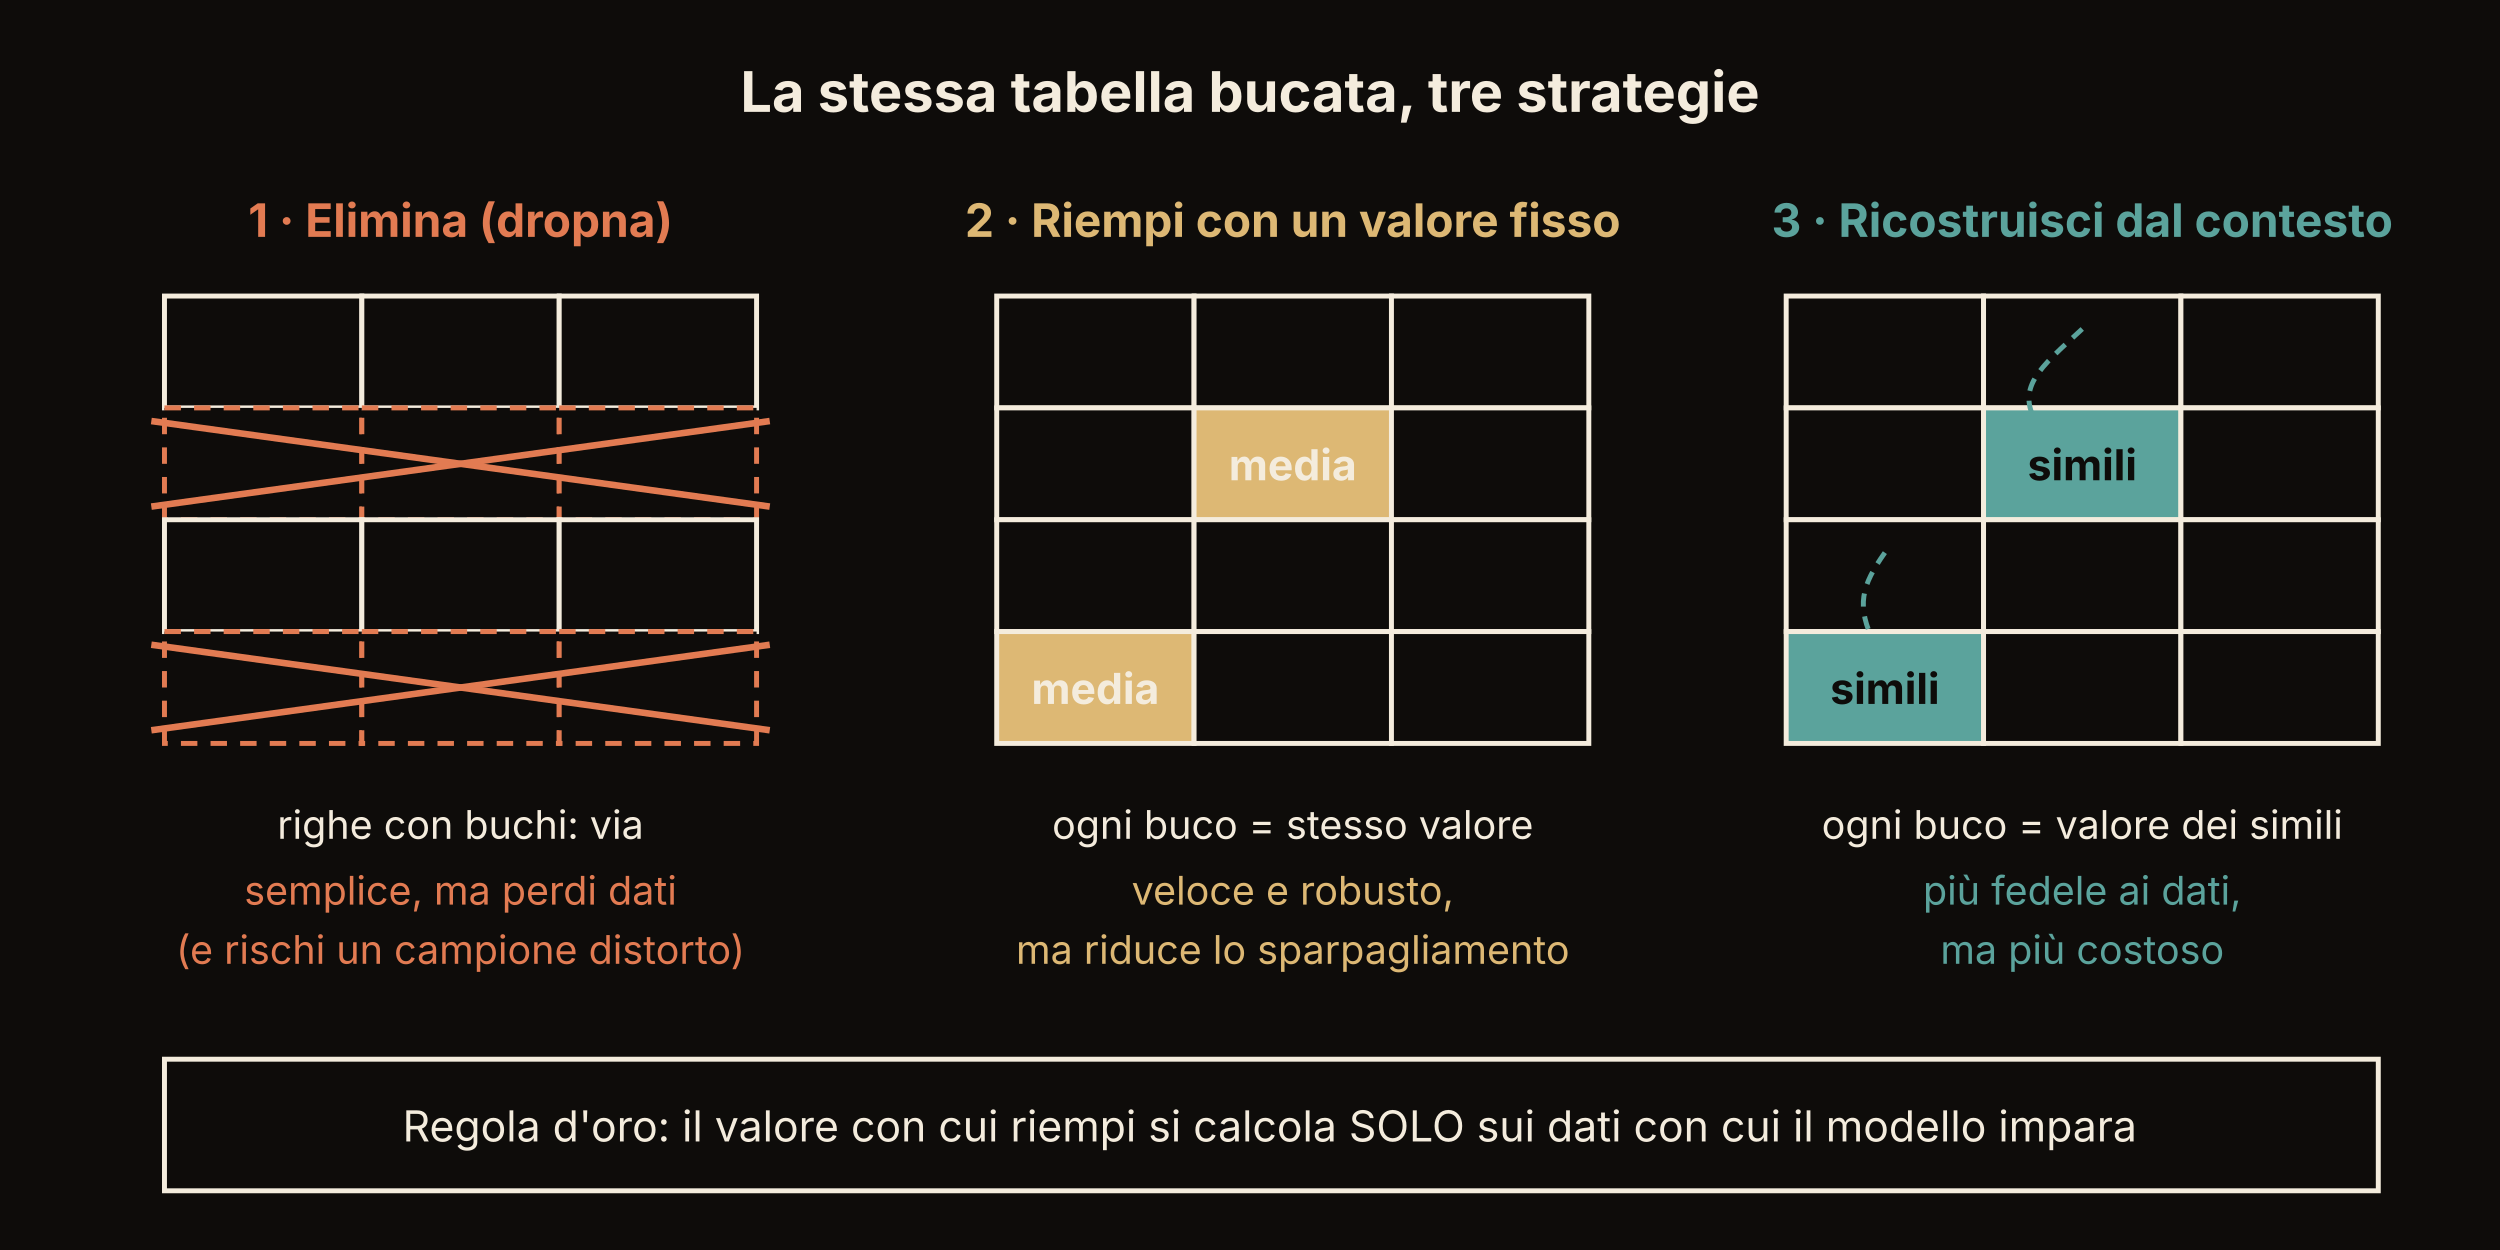
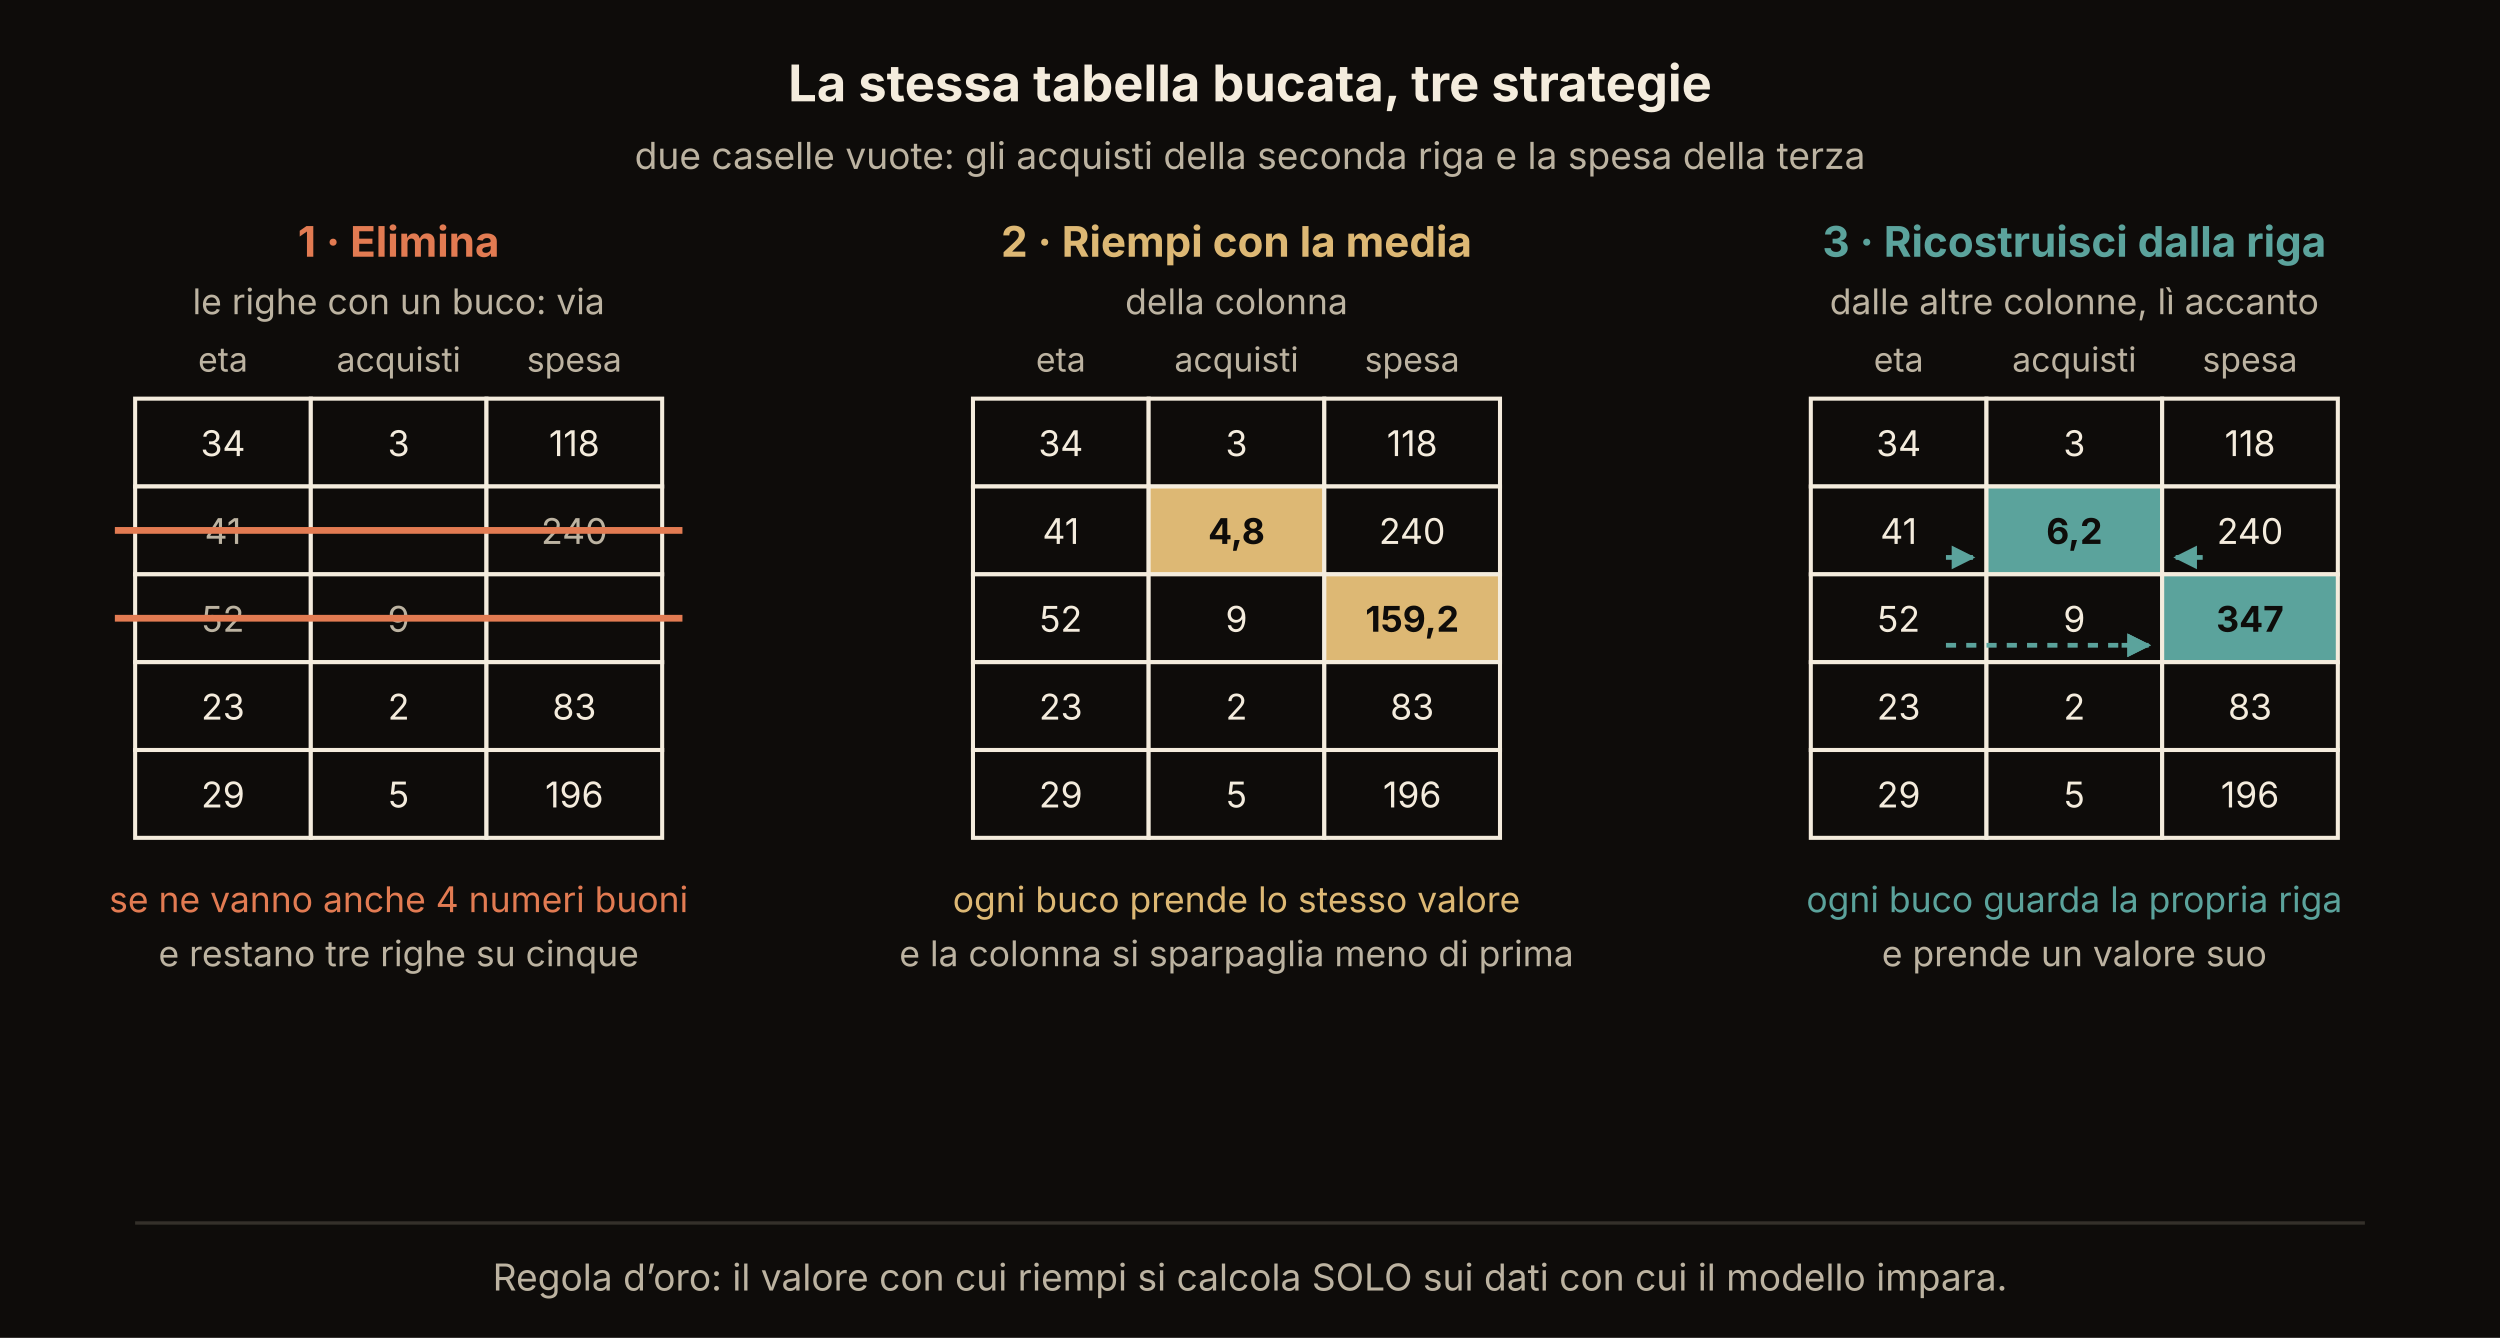
- <svg xmlns="http://www.w3.org/2000/svg" viewBox="0 0 760 380" width="100%" role="img" aria-label="Tre strategie per i dati mancanti a confronto: eliminare le righe, imputare un valore fisso, ricostruire dal contesto">
-   <rect x="0" y="0" width="760" height="380" fill="#0E0C0A" />
-   <text x="380" y="34" text-anchor="middle" font-family="Inter, system-ui, sans-serif" font-size="17" font-weight="bold" fill="#F4ECDD">La stessa tabella bucata, tre strategie</text>
-   <text x="140" y="72" text-anchor="middle" font-family="Inter, system-ui, sans-serif" font-size="14" font-weight="bold" fill="#E27B52">1 · Elimina (dropna)</text>
-   <g stroke="#F4ECDD" stroke-width="1.5">
-     <rect x="50" y="90" width="60" height="34" fill="#0E0C0A" />
-     <rect x="110" y="90" width="60" height="34" fill="#0E0C0A" />
-     <rect x="170" y="90" width="60" height="34" fill="#0E0C0A" />
-     <rect x="50" y="124" width="60" height="34" fill="#0E0C0A" stroke-dasharray="5 4" stroke="#E27B52" />
-     <rect x="110" y="124" width="60" height="34" fill="#0E0C0A" stroke-dasharray="5 4" stroke="#E27B52" />
-     <rect x="170" y="124" width="60" height="34" fill="#0E0C0A" stroke-dasharray="5 4" stroke="#E27B52" />
-     <rect x="50" y="158" width="60" height="34" fill="#0E0C0A" />
-     <rect x="110" y="158" width="60" height="34" fill="#0E0C0A" />
-     <rect x="170" y="158" width="60" height="34" fill="#0E0C0A" />
-     <rect x="50" y="192" width="60" height="34" fill="#0E0C0A" stroke-dasharray="5 4" stroke="#E27B52" />
-     <rect x="110" y="192" width="60" height="34" fill="#0E0C0A" stroke-dasharray="5 4" stroke="#E27B52" />
-     <rect x="170" y="192" width="60" height="34" fill="#0E0C0A" stroke-dasharray="5 4" stroke="#E27B52" />
-   </g>
-   <line x1="46" y1="128" x2="234" y2="154" stroke="#E27B52" stroke-width="2" />
-   <line x1="46" y1="154" x2="234" y2="128" stroke="#E27B52" stroke-width="2" />
-   <line x1="46" y1="196" x2="234" y2="222" stroke="#E27B52" stroke-width="2" />
-   <line x1="46" y1="222" x2="234" y2="196" stroke="#E27B52" stroke-width="2" />
-   <text x="140" y="255" text-anchor="middle" font-family="Inter, system-ui, sans-serif" font-size="12" fill="#F4ECDD">righe con buchi: via</text>
-   <text x="140" y="275" text-anchor="middle" font-family="Inter, system-ui, sans-serif" font-size="12" fill="#E27B52">semplice, ma perdi dati</text>
-   <text x="140" y="293" text-anchor="middle" font-family="Inter, system-ui, sans-serif" font-size="12" fill="#E27B52">(e rischi un campione distorto)</text>
-   <text x="393" y="72" text-anchor="middle" font-family="Inter, system-ui, sans-serif" font-size="14" font-weight="bold" fill="#DDB874">2 · Riempi con un valore fisso</text>
-   <g stroke="#F4ECDD" stroke-width="1.5">
-     <rect x="303" y="90" width="60" height="34" fill="#0E0C0A" />
-     <rect x="363" y="90" width="60" height="34" fill="#0E0C0A" />
-     <rect x="423" y="90" width="60" height="34" fill="#0E0C0A" />
-     <rect x="303" y="124" width="60" height="34" fill="#0E0C0A" />
-     <rect x="363" y="124" width="60" height="34" fill="#DDB874" />
-     <rect x="423" y="124" width="60" height="34" fill="#0E0C0A" />
-     <rect x="303" y="158" width="60" height="34" fill="#0E0C0A" />
-     <rect x="363" y="158" width="60" height="34" fill="#0E0C0A" />
-     <rect x="423" y="158" width="60" height="34" fill="#0E0C0A" />
-     <rect x="303" y="192" width="60" height="34" fill="#DDB874" />
-     <rect x="363" y="192" width="60" height="34" fill="#0E0C0A" />
-     <rect x="423" y="192" width="60" height="34" fill="#0E0C0A" />
-   </g>
-   <text x="393" y="146" text-anchor="middle" font-family="Inter, system-ui, sans-serif" font-size="13" font-weight="bold" fill="#F4ECDD">media</text>
-   <text x="333" y="214" text-anchor="middle" font-family="Inter, system-ui, sans-serif" font-size="13" font-weight="bold" fill="#F4ECDD">media</text>
-   <text x="393" y="255" text-anchor="middle" font-family="Inter, system-ui, sans-serif" font-size="12" fill="#F4ECDD">ogni buco = stesso valore</text>
-   <text x="393" y="275" text-anchor="middle" font-family="Inter, system-ui, sans-serif" font-size="12" fill="#DDB874">veloce e robusto,</text>
-   <text x="393" y="293" text-anchor="middle" font-family="Inter, system-ui, sans-serif" font-size="12" fill="#DDB874">ma riduce lo sparpagliamento</text>
-   <text x="633" y="72" text-anchor="middle" font-family="Inter, system-ui, sans-serif" font-size="14" font-weight="bold" fill="#5BA39C">3 · Ricostruisci dal contesto</text>
-   <g stroke="#F4ECDD" stroke-width="1.5">
-     <rect x="543" y="90" width="60" height="34" fill="#0E0C0A" />
-     <rect x="603" y="90" width="60" height="34" fill="#0E0C0A" />
-     <rect x="663" y="90" width="60" height="34" fill="#0E0C0A" />
-     <rect x="543" y="124" width="60" height="34" fill="#0E0C0A" />
-     <rect x="603" y="124" width="60" height="34" fill="#5BA39C" />
-     <rect x="663" y="124" width="60" height="34" fill="#0E0C0A" />
-     <rect x="543" y="158" width="60" height="34" fill="#0E0C0A" />
-     <rect x="603" y="158" width="60" height="34" fill="#0E0C0A" />
-     <rect x="663" y="158" width="60" height="34" fill="#0E0C0A" />
-     <rect x="543" y="192" width="60" height="34" fill="#5BA39C" />
-     <rect x="603" y="192" width="60" height="34" fill="#0E0C0A" />
-     <rect x="663" y="192" width="60" height="34" fill="#0E0C0A" />
-   </g>
-   <text x="633" y="146" text-anchor="middle" font-family="Inter, system-ui, sans-serif" font-size="13" font-weight="bold" fill="#0E0C0A">simili</text>
-   <text x="573" y="214" text-anchor="middle" font-family="Inter, system-ui, sans-serif" font-size="13" font-weight="bold" fill="#0E0C0A">simili</text>
-   <path d="M 633 100 C 620 112, 612 118, 620 130" fill="none" stroke="#5BA39C" stroke-width="1.5" stroke-dasharray="4 3" />
-   <path d="M 573 168 C 566 178, 564 184, 570 196" fill="none" stroke="#5BA39C" stroke-width="1.5" stroke-dasharray="4 3" />
-   <text x="633" y="255" text-anchor="middle" font-family="Inter, system-ui, sans-serif" font-size="12" fill="#F4ECDD">ogni buco = valore dei simili</text>
-   <text x="633" y="275" text-anchor="middle" font-family="Inter, system-ui, sans-serif" font-size="12" fill="#5BA39C">più fedele ai dati,</text>
-   <text x="633" y="293" text-anchor="middle" font-family="Inter, system-ui, sans-serif" font-size="12" fill="#5BA39C">ma più costoso</text>
-   <rect x="50" y="322" width="673" height="40" fill="#0E0C0A" stroke="#F4ECDD" stroke-width="1.5" />
-   <text x="386" y="347" text-anchor="middle" font-family="Inter, system-ui, sans-serif" font-size="13" fill="#F4ECDD">Regola d'oro: il valore con cui riempi si calcola SOLO sui dati con cui il modello impara</text>
+ <svg xmlns="http://www.w3.org/2000/svg" viewBox="0 0 740 396" width="100%" role="img" aria-label="La stessa tabella di cinque righe e tre colonne (eta, acquisti, spesa), con due caselle vuote, gli acquisti della seconda riga e la spesa della terza, trattata in tre modi affiancati. Nel primo le due righe incomplete sono barrate: con loro se ne vanno 4 numeri buoni e restano tre righe su cinque. Nel secondo i due buchi sono riempiti con la media della loro colonna, 4,8 acquisti e 159,2 di spesa, uguale per chiunque. Nel terzo il valore si ricostruisce dalle altre colonne della stessa riga, e due frecce tratteggiate orizzontali entrano in ciascun buco partendo dalle celle che gli stanno accanto: chi ha fatto nove acquisti prende 347 di spesa invece di 159,2, e chi ha speso 240 prende 6,2 acquisti invece di 4,8. In fondo, la regola d'oro: il valore con cui si riempie si calcola solo sui dati con cui il modello impara.">
+   <defs>
+     <marker id="ft" viewBox="0 0 10 10" refX="9" refY="5" markerWidth="5" markerHeight="5" orient="auto-start-reverse">
+       <path d="M0,0 L10,5 L0,10 z" fill="#5BA39C" />
+     </marker>
+   </defs>
+   <rect x="0" y="0" width="740" height="396" fill="#0E0C0A" />
+   <text x="370.0" y="30" text-anchor="middle" font-family="Inter, system-ui, sans-serif" font-size="15" fill="#F4ECDD" font-weight="bold">La stessa tabella bucata, tre strategie</text>
+   <text x="370.0" y="50" text-anchor="middle" font-family="Inter, system-ui, sans-serif" font-size="11" fill="#BCB3A1">due caselle vuote: gli acquisti della seconda riga e la spesa della terza</text>
+   <text x="118.0" y="76" text-anchor="middle" font-family="Inter, system-ui, sans-serif" font-size="12.5" fill="#E27B52" font-weight="bold">1 · Elimina</text>
+   <text x="118.0" y="93" text-anchor="middle" font-family="Inter, system-ui, sans-serif" font-size="10.5" fill="#BCB3A1">le righe con un buco: via</text>
+   <text x="366.0" y="76" text-anchor="middle" font-family="Inter, system-ui, sans-serif" font-size="12.5" fill="#DDB874" font-weight="bold">2 · Riempi con la media</text>
+   <text x="366.0" y="93" text-anchor="middle" font-family="Inter, system-ui, sans-serif" font-size="10.5" fill="#BCB3A1">della colonna</text>
+   <text x="614.0" y="76" text-anchor="middle" font-family="Inter, system-ui, sans-serif" font-size="12.5" fill="#5BA39C" font-weight="bold">3 · Ricostruisci dalla riga</text>
+   <text x="614.0" y="93" text-anchor="middle" font-family="Inter, system-ui, sans-serif" font-size="10.5" fill="#BCB3A1">dalle altre colonne, lì accanto</text>
+   <text x="66.0" y="110" text-anchor="middle" font-family="Inter, system-ui, sans-serif" font-size="10" fill="#BCB3A1">eta</text>
+   <text x="118.0" y="110" text-anchor="middle" font-family="Inter, system-ui, sans-serif" font-size="10" fill="#BCB3A1">acquisti</text>
+   <text x="170.0" y="110" text-anchor="middle" font-family="Inter, system-ui, sans-serif" font-size="10" fill="#BCB3A1">spesa</text>
+   <rect x="40" y="118" width="52" height="26" fill="#0E0C0A" stroke="#F4ECDD" stroke-width="1.2" />
+   <text x="66.0" y="135" text-anchor="middle" font-family="Inter, system-ui, sans-serif" font-size="10.5" fill="#F4ECDD">34</text>
+   <rect x="92" y="118" width="52" height="26" fill="#0E0C0A" stroke="#F4ECDD" stroke-width="1.2" />
+   <text x="118.0" y="135" text-anchor="middle" font-family="Inter, system-ui, sans-serif" font-size="10.5" fill="#F4ECDD">3</text>
+   <rect x="144" y="118" width="52" height="26" fill="#0E0C0A" stroke="#F4ECDD" stroke-width="1.2" />
+   <text x="170.0" y="135" text-anchor="middle" font-family="Inter, system-ui, sans-serif" font-size="10.5" fill="#F4ECDD">118</text>
+   <rect x="40" y="144" width="52" height="26" fill="#0E0C0A" stroke="#F4ECDD" stroke-width="1.2" />
+   <text x="66.0" y="161" text-anchor="middle" font-family="Inter, system-ui, sans-serif" font-size="10.5" fill="#BCB3A1">41</text>
+   <rect x="92" y="144" width="52" height="26" fill="#0E0C0A" stroke="#F4ECDD" stroke-width="1.2" />
+   <text x="118.0" y="161" text-anchor="middle" font-family="Inter, system-ui, sans-serif" font-size="10.5" fill="#BCB3A1" />
+   <rect x="144" y="144" width="52" height="26" fill="#0E0C0A" stroke="#F4ECDD" stroke-width="1.2" />
+   <text x="170.0" y="161" text-anchor="middle" font-family="Inter, system-ui, sans-serif" font-size="10.5" fill="#BCB3A1">240</text>
+   <line x1="34" y1="157.0" x2="202" y2="157.0" stroke="#E27B52" stroke-width="2" />
+   <rect x="40" y="170" width="52" height="26" fill="#0E0C0A" stroke="#F4ECDD" stroke-width="1.2" />
+   <text x="66.0" y="187" text-anchor="middle" font-family="Inter, system-ui, sans-serif" font-size="10.5" fill="#BCB3A1">52</text>
+   <rect x="92" y="170" width="52" height="26" fill="#0E0C0A" stroke="#F4ECDD" stroke-width="1.2" />
+   <text x="118.0" y="187" text-anchor="middle" font-family="Inter, system-ui, sans-serif" font-size="10.5" fill="#BCB3A1">9</text>
+   <rect x="144" y="170" width="52" height="26" fill="#0E0C0A" stroke="#F4ECDD" stroke-width="1.2" />
+   <text x="170.0" y="187" text-anchor="middle" font-family="Inter, system-ui, sans-serif" font-size="10.5" fill="#BCB3A1" />
+   <line x1="34" y1="183.0" x2="202" y2="183.0" stroke="#E27B52" stroke-width="2" />
+   <rect x="40" y="196" width="52" height="26" fill="#0E0C0A" stroke="#F4ECDD" stroke-width="1.2" />
+   <text x="66.0" y="213" text-anchor="middle" font-family="Inter, system-ui, sans-serif" font-size="10.5" fill="#F4ECDD">23</text>
+   <rect x="92" y="196" width="52" height="26" fill="#0E0C0A" stroke="#F4ECDD" stroke-width="1.2" />
+   <text x="118.0" y="213" text-anchor="middle" font-family="Inter, system-ui, sans-serif" font-size="10.5" fill="#F4ECDD">2</text>
+   <rect x="144" y="196" width="52" height="26" fill="#0E0C0A" stroke="#F4ECDD" stroke-width="1.2" />
+   <text x="170.0" y="213" text-anchor="middle" font-family="Inter, system-ui, sans-serif" font-size="10.5" fill="#F4ECDD">83</text>
+   <rect x="40" y="222" width="52" height="26" fill="#0E0C0A" stroke="#F4ECDD" stroke-width="1.2" />
+   <text x="66.0" y="239" text-anchor="middle" font-family="Inter, system-ui, sans-serif" font-size="10.5" fill="#F4ECDD">29</text>
+   <rect x="92" y="222" width="52" height="26" fill="#0E0C0A" stroke="#F4ECDD" stroke-width="1.2" />
+   <text x="118.0" y="239" text-anchor="middle" font-family="Inter, system-ui, sans-serif" font-size="10.5" fill="#F4ECDD">5</text>
+   <rect x="144" y="222" width="52" height="26" fill="#0E0C0A" stroke="#F4ECDD" stroke-width="1.2" />
+   <text x="170.0" y="239" text-anchor="middle" font-family="Inter, system-ui, sans-serif" font-size="10.5" fill="#F4ECDD">196</text>
+   <text x="118.0" y="270" text-anchor="middle" font-family="Inter, system-ui, sans-serif" font-size="10.5" fill="#E27B52">se ne vanno anche 4 numeri buoni</text>
+   <text x="118.0" y="286" text-anchor="middle" font-family="Inter, system-ui, sans-serif" font-size="10.5" fill="#BCB3A1">e restano tre righe su cinque</text>
+   <text x="314.0" y="110" text-anchor="middle" font-family="Inter, system-ui, sans-serif" font-size="10" fill="#BCB3A1">eta</text>
+   <text x="366.0" y="110" text-anchor="middle" font-family="Inter, system-ui, sans-serif" font-size="10" fill="#BCB3A1">acquisti</text>
+   <text x="418.0" y="110" text-anchor="middle" font-family="Inter, system-ui, sans-serif" font-size="10" fill="#BCB3A1">spesa</text>
+   <rect x="288" y="118" width="52" height="26" fill="#0E0C0A" stroke="#F4ECDD" stroke-width="1.2" />
+   <text x="314.0" y="135" text-anchor="middle" font-family="Inter, system-ui, sans-serif" font-size="10.5" fill="#F4ECDD">34</text>
+   <rect x="340" y="118" width="52" height="26" fill="#0E0C0A" stroke="#F4ECDD" stroke-width="1.2" />
+   <text x="366.0" y="135" text-anchor="middle" font-family="Inter, system-ui, sans-serif" font-size="10.5" fill="#F4ECDD">3</text>
+   <rect x="392" y="118" width="52" height="26" fill="#0E0C0A" stroke="#F4ECDD" stroke-width="1.2" />
+   <text x="418.0" y="135" text-anchor="middle" font-family="Inter, system-ui, sans-serif" font-size="10.5" fill="#F4ECDD">118</text>
+   <rect x="288" y="144" width="52" height="26" fill="#0E0C0A" stroke="#F4ECDD" stroke-width="1.2" />
+   <text x="314.0" y="161" text-anchor="middle" font-family="Inter, system-ui, sans-serif" font-size="10.5" fill="#F4ECDD">41</text>
+   <rect x="340" y="144" width="52" height="26" fill="#DDB874" stroke="#F4ECDD" stroke-width="1.2" />
+   <text x="366.0" y="161" text-anchor="middle" font-family="Inter, system-ui, sans-serif" font-size="10.5" fill="#0E0C0A" font-weight="bold">4,8</text>
+   <rect x="392" y="144" width="52" height="26" fill="#0E0C0A" stroke="#F4ECDD" stroke-width="1.2" />
+   <text x="418.0" y="161" text-anchor="middle" font-family="Inter, system-ui, sans-serif" font-size="10.5" fill="#F4ECDD">240</text>
+   <rect x="288" y="170" width="52" height="26" fill="#0E0C0A" stroke="#F4ECDD" stroke-width="1.2" />
+   <text x="314.0" y="187" text-anchor="middle" font-family="Inter, system-ui, sans-serif" font-size="10.5" fill="#F4ECDD">52</text>
+   <rect x="340" y="170" width="52" height="26" fill="#0E0C0A" stroke="#F4ECDD" stroke-width="1.2" />
+   <text x="366.0" y="187" text-anchor="middle" font-family="Inter, system-ui, sans-serif" font-size="10.5" fill="#F4ECDD">9</text>
+   <rect x="392" y="170" width="52" height="26" fill="#DDB874" stroke="#F4ECDD" stroke-width="1.2" />
+   <text x="418.0" y="187" text-anchor="middle" font-family="Inter, system-ui, sans-serif" font-size="10.5" fill="#0E0C0A" font-weight="bold">159,2</text>
+   <rect x="288" y="196" width="52" height="26" fill="#0E0C0A" stroke="#F4ECDD" stroke-width="1.2" />
+   <text x="314.0" y="213" text-anchor="middle" font-family="Inter, system-ui, sans-serif" font-size="10.5" fill="#F4ECDD">23</text>
+   <rect x="340" y="196" width="52" height="26" fill="#0E0C0A" stroke="#F4ECDD" stroke-width="1.2" />
+   <text x="366.0" y="213" text-anchor="middle" font-family="Inter, system-ui, sans-serif" font-size="10.5" fill="#F4ECDD">2</text>
+   <rect x="392" y="196" width="52" height="26" fill="#0E0C0A" stroke="#F4ECDD" stroke-width="1.2" />
+   <text x="418.0" y="213" text-anchor="middle" font-family="Inter, system-ui, sans-serif" font-size="10.5" fill="#F4ECDD">83</text>
+   <rect x="288" y="222" width="52" height="26" fill="#0E0C0A" stroke="#F4ECDD" stroke-width="1.2" />
+   <text x="314.0" y="239" text-anchor="middle" font-family="Inter, system-ui, sans-serif" font-size="10.5" fill="#F4ECDD">29</text>
+   <rect x="340" y="222" width="52" height="26" fill="#0E0C0A" stroke="#F4ECDD" stroke-width="1.2" />
+   <text x="366.0" y="239" text-anchor="middle" font-family="Inter, system-ui, sans-serif" font-size="10.5" fill="#F4ECDD">5</text>
+   <rect x="392" y="222" width="52" height="26" fill="#0E0C0A" stroke="#F4ECDD" stroke-width="1.2" />
+   <text x="418.0" y="239" text-anchor="middle" font-family="Inter, system-ui, sans-serif" font-size="10.5" fill="#F4ECDD">196</text>
+   <text x="366.0" y="270" text-anchor="middle" font-family="Inter, system-ui, sans-serif" font-size="10.5" fill="#DDB874">ogni buco prende lo stesso valore</text>
+   <text x="366.0" y="286" text-anchor="middle" font-family="Inter, system-ui, sans-serif" font-size="10.5" fill="#BCB3A1">e la colonna si sparpaglia meno di prima</text>
+   <text x="562.0" y="110" text-anchor="middle" font-family="Inter, system-ui, sans-serif" font-size="10" fill="#BCB3A1">eta</text>
+   <text x="614.0" y="110" text-anchor="middle" font-family="Inter, system-ui, sans-serif" font-size="10" fill="#BCB3A1">acquisti</text>
+   <text x="666.0" y="110" text-anchor="middle" font-family="Inter, system-ui, sans-serif" font-size="10" fill="#BCB3A1">spesa</text>
+   <rect x="536" y="118" width="52" height="26" fill="#0E0C0A" stroke="#F4ECDD" stroke-width="1.2" />
+   <text x="562.0" y="135" text-anchor="middle" font-family="Inter, system-ui, sans-serif" font-size="10.5" fill="#F4ECDD">34</text>
+   <rect x="588" y="118" width="52" height="26" fill="#0E0C0A" stroke="#F4ECDD" stroke-width="1.2" />
+   <text x="614.0" y="135" text-anchor="middle" font-family="Inter, system-ui, sans-serif" font-size="10.5" fill="#F4ECDD">3</text>
+   <rect x="640" y="118" width="52" height="26" fill="#0E0C0A" stroke="#F4ECDD" stroke-width="1.2" />
+   <text x="666.0" y="135" text-anchor="middle" font-family="Inter, system-ui, sans-serif" font-size="10.5" fill="#F4ECDD">118</text>
+   <rect x="536" y="144" width="52" height="26" fill="#0E0C0A" stroke="#F4ECDD" stroke-width="1.2" />
+   <text x="562.0" y="161" text-anchor="middle" font-family="Inter, system-ui, sans-serif" font-size="10.5" fill="#F4ECDD">41</text>
+   <rect x="588" y="144" width="52" height="26" fill="#5BA39C" stroke="#F4ECDD" stroke-width="1.2" />
+   <text x="614.0" y="161" text-anchor="middle" font-family="Inter, system-ui, sans-serif" font-size="10.5" fill="#0E0C0A" font-weight="bold">6,2</text>
+   <rect x="640" y="144" width="52" height="26" fill="#0E0C0A" stroke="#F4ECDD" stroke-width="1.2" />
+   <text x="666.0" y="161" text-anchor="middle" font-family="Inter, system-ui, sans-serif" font-size="10.5" fill="#F4ECDD">240</text>
+   <rect x="536" y="170" width="52" height="26" fill="#0E0C0A" stroke="#F4ECDD" stroke-width="1.2" />
+   <text x="562.0" y="187" text-anchor="middle" font-family="Inter, system-ui, sans-serif" font-size="10.5" fill="#F4ECDD">52</text>
+   <rect x="588" y="170" width="52" height="26" fill="#0E0C0A" stroke="#F4ECDD" stroke-width="1.2" />
+   <text x="614.0" y="187" text-anchor="middle" font-family="Inter, system-ui, sans-serif" font-size="10.5" fill="#F4ECDD">9</text>
+   <rect x="640" y="170" width="52" height="26" fill="#5BA39C" stroke="#F4ECDD" stroke-width="1.2" />
+   <text x="666.0" y="187" text-anchor="middle" font-family="Inter, system-ui, sans-serif" font-size="10.5" fill="#0E0C0A" font-weight="bold">347</text>
+   <rect x="536" y="196" width="52" height="26" fill="#0E0C0A" stroke="#F4ECDD" stroke-width="1.2" />
+   <text x="562.0" y="213" text-anchor="middle" font-family="Inter, system-ui, sans-serif" font-size="10.5" fill="#F4ECDD">23</text>
+   <rect x="588" y="196" width="52" height="26" fill="#0E0C0A" stroke="#F4ECDD" stroke-width="1.2" />
+   <text x="614.0" y="213" text-anchor="middle" font-family="Inter, system-ui, sans-serif" font-size="10.5" fill="#F4ECDD">2</text>
+   <rect x="640" y="196" width="52" height="26" fill="#0E0C0A" stroke="#F4ECDD" stroke-width="1.2" />
+   <text x="666.0" y="213" text-anchor="middle" font-family="Inter, system-ui, sans-serif" font-size="10.5" fill="#F4ECDD">83</text>
+   <rect x="536" y="222" width="52" height="26" fill="#0E0C0A" stroke="#F4ECDD" stroke-width="1.2" />
+   <text x="562.0" y="239" text-anchor="middle" font-family="Inter, system-ui, sans-serif" font-size="10.5" fill="#F4ECDD">29</text>
+   <rect x="588" y="222" width="52" height="26" fill="#0E0C0A" stroke="#F4ECDD" stroke-width="1.2" />
+   <text x="614.0" y="239" text-anchor="middle" font-family="Inter, system-ui, sans-serif" font-size="10.5" fill="#F4ECDD">5</text>
+   <rect x="640" y="222" width="52" height="26" fill="#0E0C0A" stroke="#F4ECDD" stroke-width="1.2" />
+   <text x="666.0" y="239" text-anchor="middle" font-family="Inter, system-ui, sans-serif" font-size="10.5" fill="#F4ECDD">196</text>
+   <line x1="576.0" y1="165" x2="584" y2="165" stroke="#5BA39C" stroke-width="1.4" stroke-dasharray="3 3" marker-end="url(#ft)" />
+   <line x1="652.0" y1="165" x2="644" y2="165" stroke="#5BA39C" stroke-width="1.4" stroke-dasharray="3 3" marker-end="url(#ft)" />
+   <line x1="576.0" y1="191" x2="636" y2="191" stroke="#5BA39C" stroke-width="1.4" stroke-dasharray="3 3" marker-end="url(#ft)" />
+   <line x1="628.0" y1="191" x2="636" y2="191" stroke="#5BA39C" stroke-width="1.4" stroke-dasharray="3 3" marker-end="url(#ft)" />
+   <text x="614.0" y="270" text-anchor="middle" font-family="Inter, system-ui, sans-serif" font-size="10.5" fill="#5BA39C">ogni buco guarda la propria riga</text>
+   <text x="614.0" y="286" text-anchor="middle" font-family="Inter, system-ui, sans-serif" font-size="10.5" fill="#BCB3A1">e prende un valore suo</text>
+   <line x1="40" y1="362" x2="700" y2="362" stroke="#34302A" stroke-width="1" />
+   <text x="370.0" y="382" text-anchor="middle" font-family="Inter, system-ui, sans-serif" font-size="11" fill="#BCB3A1">Regola d’oro: il valore con cui riempi si calcola SOLO sui dati con cui il modello impara.</text>
</svg>
